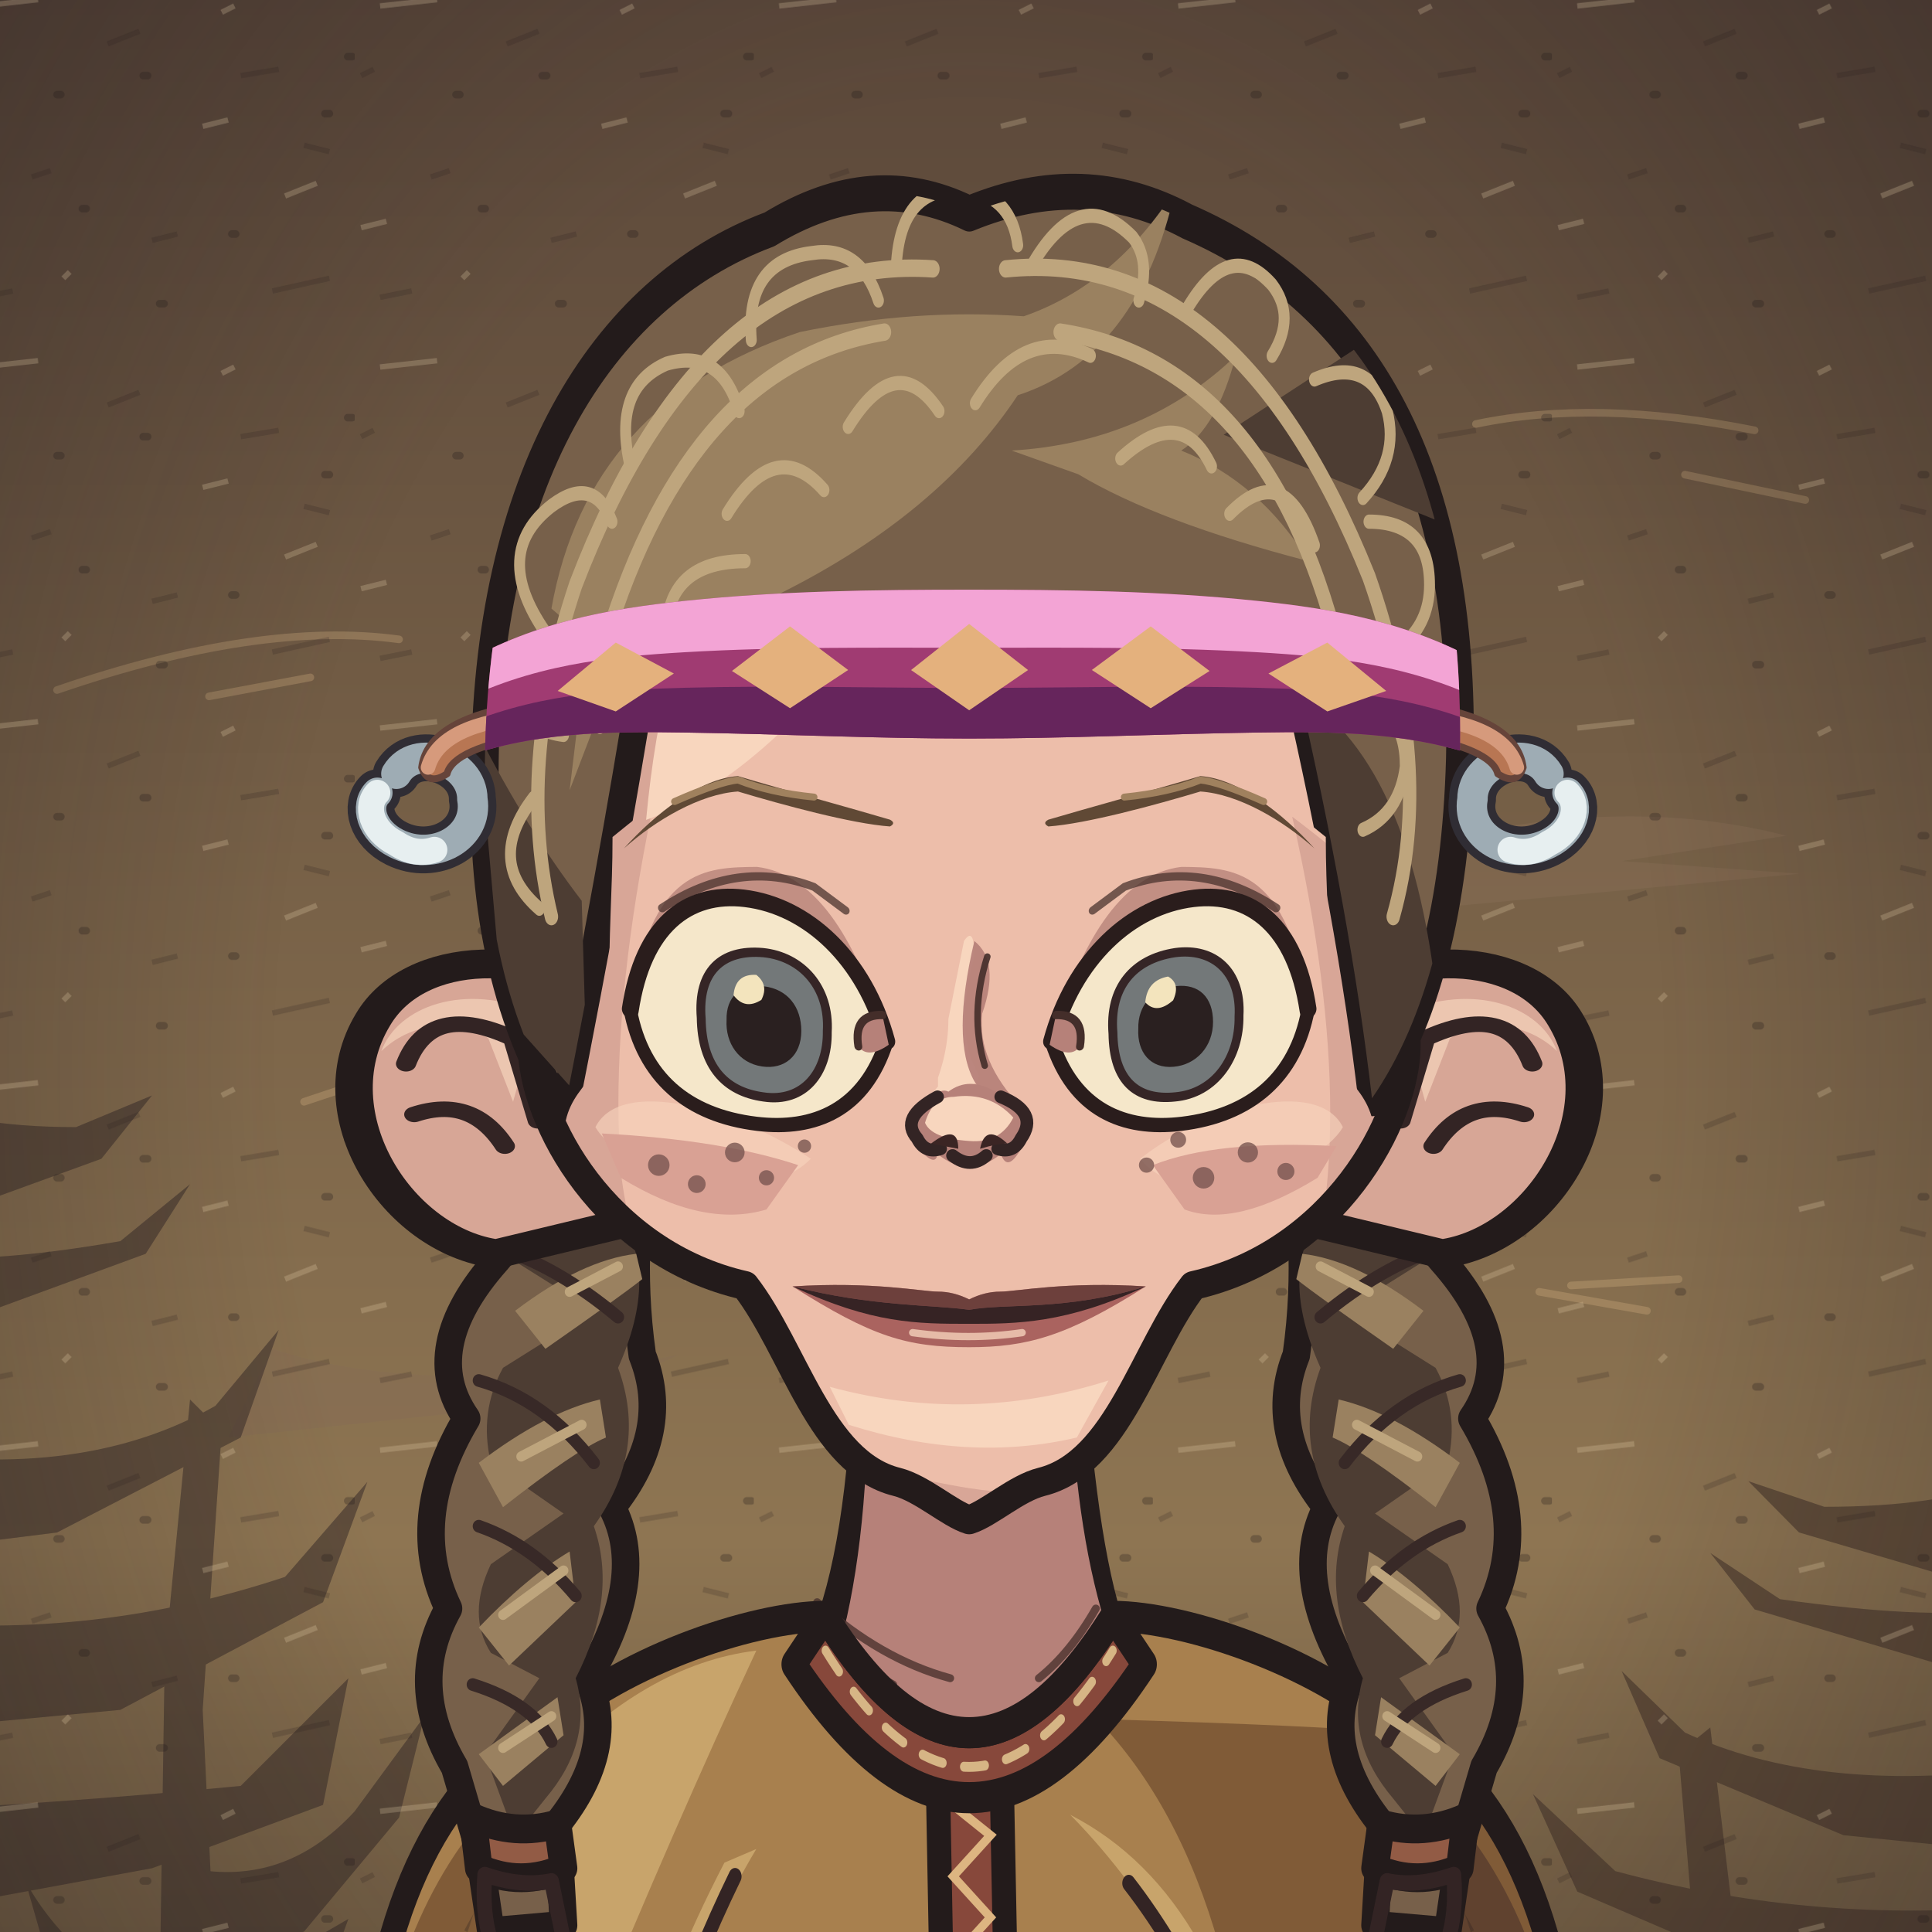
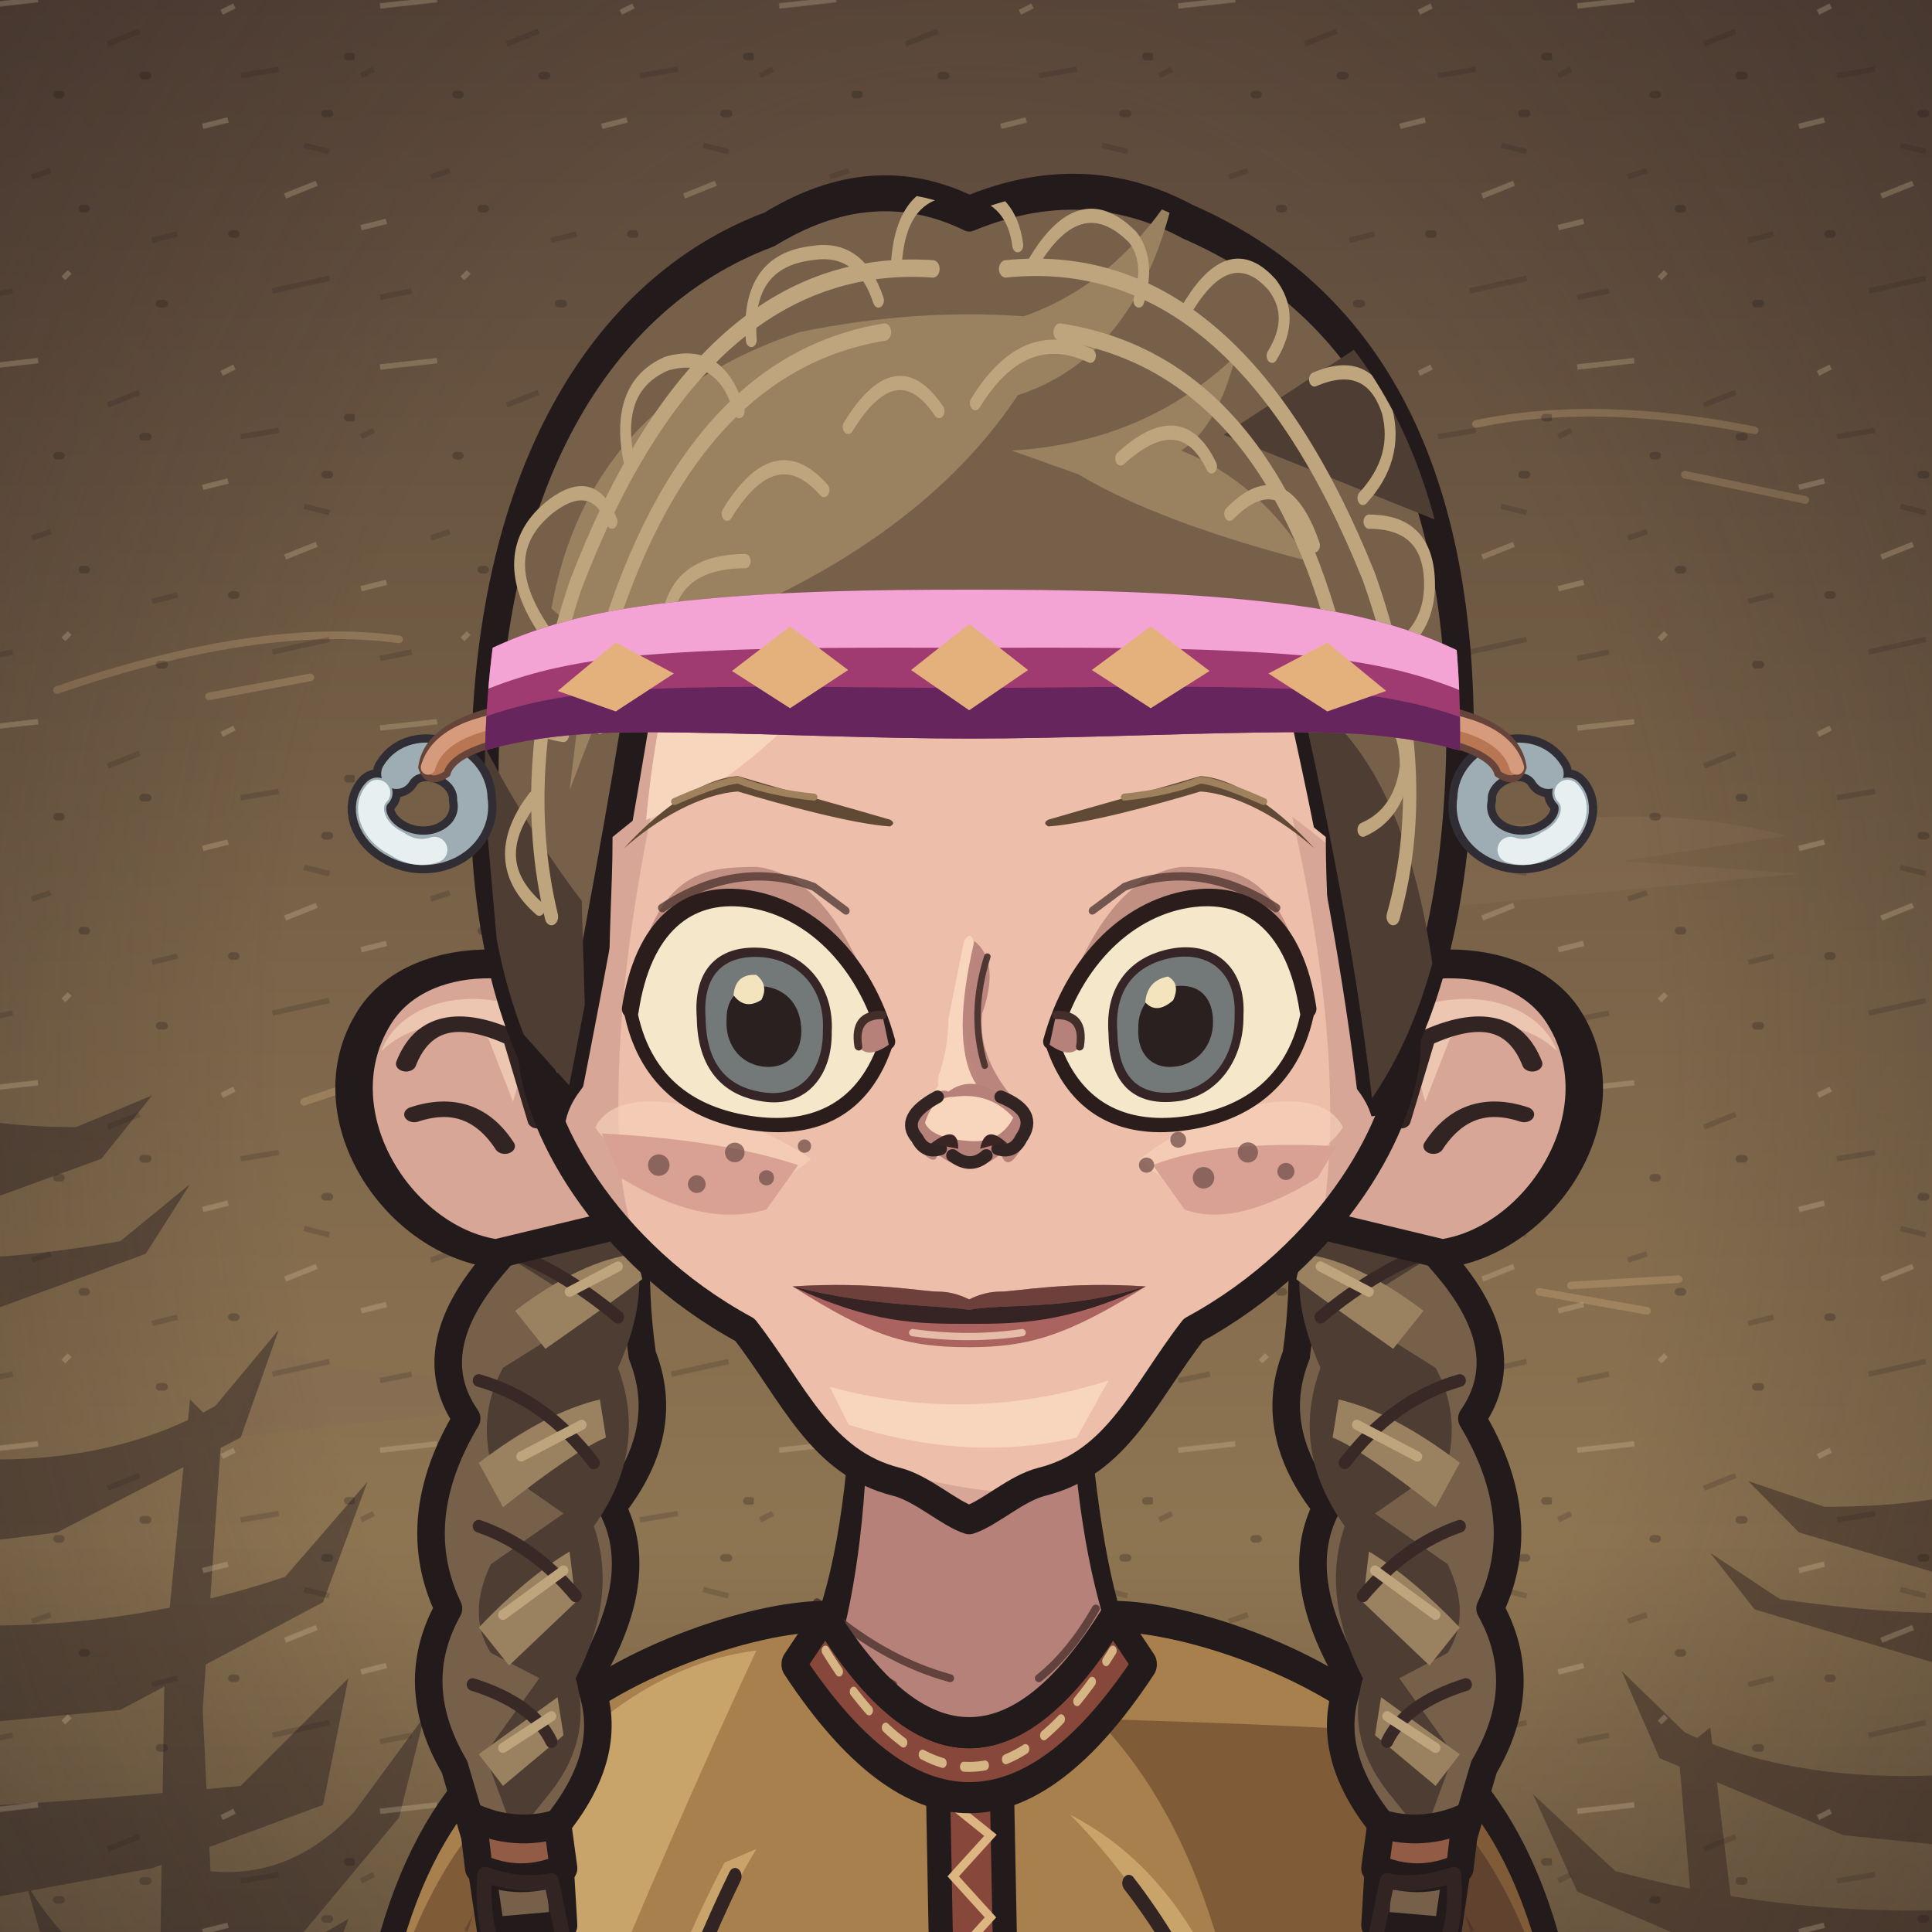
<svg xmlns="http://www.w3.org/2000/svg" xmlns:xlink="http://www.w3.org/1999/xlink" aria-labelledby="title" width="32" height="32" viewBox="7 8 305 305" role="img">
  <defs>
    <style>
      .edge {stroke:#231b1b;stroke-width:4.55;stroke-linecap:round;stroke-linejoin:round}
      .seam {fill:none;stroke:#332424;stroke-width:2.45;stroke-linecap:round;stroke-linejoin:round}
      .etch {fill:none;stroke:#442e2a;stroke-width:1.25;stroke-linecap:round}
      .hair-line {fill:none;stroke:#967661;stroke-width:1.45;stroke-linecap:round}
      .white {fill:#f5e7ca;stroke:#2a1d1c;stroke-width:2.65;stroke-linejoin:round}
      .label {fill:#efdfc1;font:600 20px Georgia,serif}
      .muted {fill:#b8aa96;font:13px 'Segoe UI',sans-serif}
      .section {fill:#dcbb8e;font:600 14px 'Segoe UI',sans-serif}
    </style>
    <linearGradient id="umber" x2="0" y2="1" gradientUnits="objectBoundingBox">
      <stop stop-color="#594639" />
      <stop offset=".56" stop-color="#8e7552" />
      <stop offset="1" stop-color="#3c3029" />
    </linearGradient>
    <linearGradient id="ash" x2="0" y2="1" gradientUnits="objectBoundingBox">
      <stop stop-color="#3b423d" />
      <stop offset=".56" stop-color="#7a7d67" />
      <stop offset="1" stop-color="#242b28" />
    </linearGradient>
    <linearGradient id="rose" x2="0" y2="1" gradientUnits="objectBoundingBox">
      <stop stop-color="#51404a" />
      <stop offset=".56" stop-color="#8a6972" />
      <stop offset="1" stop-color="#372c33" />
    </linearGradient>
    <pattern id="paper-grain" width="63" height="57" patternUnits="userSpaceOnUse">
      <path d="M1 16l2-1m21-4 5-2m16 7 6-1M12 32l3-1m16 11 4-1m20-14 4 1M4 51l5-1m41 0 9-2" fill="none" stroke="#231a1b" stroke-width=".85" opacity=".19" />
      <path d="M4 5l9-1m29 2 2-1M1 40l4-1m12 9 1-1m21-23 4-1m9 12 5-2" fill="none" stroke="#f0dbb5" stroke-width=".85" opacity=".23" />
      <path d="M16 19h.6m13-3h.7m28 6h.7m-39 15h.6m23 4h.6m-12 11h.7m29-39h.7" fill="none" stroke="#21191a" stroke-width="1.2" opacity=".28" stroke-linecap="round" />
    </pattern>
    <pattern id="ink-lines" width="7" height="9" patternUnits="userSpaceOnUse" patternTransform="rotate(28)">
      <path d="M1 -2V10m2.8-8 .6 6m1.9-1v5" stroke="#271d1d" stroke-width=".95" fill="none" opacity=".65" />
    </pattern>
    <radialGradient id="vignette" cx=".5" cy=".39" r=".72">
      <stop offset=".47" stop-color="#20191c" stop-opacity="0" />
      <stop offset="1" stop-color="#20191c" stop-opacity=".48" />
    </radialGradient>
    <g id="firs" fill="currentColor">
      <path d="M10 439Q15 379 12 300L9 220 15 146 15 54 19 80 21 147 28 230 25 326 29 439Z" />
      <path d="M17 169Q27 174 45 174L57 169 49 179 27 187 17 185                M18 194Q29 196 52 192L63 183 56 194 26 205 16 207                M15 225Q46 230 67 218L77 206 71 223 42 238 18 241                M17 252Q48 255 78 245L91 230 84 249 52 266 20 269                M14 282Q40 281 71 278L88 261 84 281 57 291 19 298                M19 312Q43 316 69 310L88 299 84 310 58 322 22 325" />
      <path d="M6 312 0 315V284L11 285M0 266 13 270V250L0 249M0 220 15 221 15 206 0 202                M0 180 16 181V167L0 165M0 141 15 150V138L0 133M0 112 17 127V118L0 104" />
      <path d="M64 440Q55 380 58 324L59 258 63 217 68 222 65 266 68 328 76 440Z                M63 291Q78 294 89 282L100 267 96 283 81 301 62 307                M63 323Q80 323 106 304L98 321 68 339                M63 316Q44 306 37 293L41 307 64 329Z" />
    </g>
    <g id="brambles" fill="none" stroke="currentColor" stroke-linecap="round" stroke-linejoin="round">
      <path stroke-width="3.8" d="M9 440Q13 401 21 380T26 333m-8 57Q39 375 43 352m-28 46Q6 377 0 376M41 440Q41 402 63 385m-20 44q26-6 39-30" />
      <path stroke-width="2" d="M23 364l14-13m-12 4-7-15m20 29 17-4m-15-1 1-11m13 49 2-17m2 14 18-5m-34 32q-12-10-17-10" />
    </g>
    <g id="night-scratches" fill="none" stroke="currentColor" stroke-width="1.2" stroke-linecap="round">
      <path d="M16 113q32-11 54-8m-30 9 16-3m184-40q19-4 44 1m-11 7 19 4                M24 335q33-3 68-16m-44 16 26-4m164-9q31 5 60-3m-39 8 38-3                M27 391q22-6 52-5m168 14q28-8 57-8m-40 11 24-4                M55 178l18-6m177 36 17 3m-12-4 17-1" />
    </g>
    <g id="shirt-setting">
      <rect width="320" height="440" fill="url(#umber)" />
      <path d="M50 217q24 8 64 1l-15 7-56 6m176-90q39-13 70-5l-26 4 28 2-64 6" fill="#856c54" opacity=".5" />
      <use xlink:href="#firs" style="color:#342827" opacity=".52" transform="translate(-26 8)" />
      <use xlink:href="#firs" style="color:#413128" opacity=".58" transform="translate(340 101) scale(-1 .81)" />
      <use xlink:href="#night-scratches" style="color:#dfbb87" opacity=".28" />
      <use xlink:href="#brambles" style="color:#291f22" opacity=".71" />
      <rect width="320" height="440" fill="url(#vignette)" />
      <rect width="320" height="440" fill="url(#paper-grain)" />
    </g>
    <g id="armor-setting">
      <rect width="320" height="440" fill="url(#ash)" />
      <path d="M42 173q49-4 68 3l-43 6 25 3-49 4m151 35q47 10 104-6l-26 14-62 8Z" fill="#707764" opacity=".48" />
      <use xlink:href="#firs" style="color:#27312c" opacity=".64" transform="translate(-36 30)" />
      <use xlink:href="#firs" style="color:#303833" opacity=".75" transform="translate(324 45) scale(-.86 1.03)" />
      <use xlink:href="#brambles" style="color:#252a27" opacity=".62" transform="translate(319 10) scale(-1 1)" />
      <use xlink:href="#night-scratches" style="color:#d8d8a9" opacity=".28" transform="translate(-2 21)" />
      <rect width="320" height="440" fill="url(#vignette)" />
      <rect width="320" height="440" fill="url(#paper-grain)" />
    </g>
    <g id="woman-setting">
      <rect width="320" height="440" fill="url(#rose)" />
      <path d="M44 235q40-4 76-1l-20 6-36 2 19 3-44 5m183-50q35 3 60-3l-24 9-31 2" fill="#775d65" opacity=".6" />
      <use xlink:href="#firs" style="color:#3b2b34" opacity=".58" transform="translate(-20 84) scale(.86 .91)" />
      <use xlink:href="#firs" style="color:#3d2e39" opacity=".68" transform="translate(327 54) scale(-.85 .98)" />
      <path d="M300 440q-2-82-6-173l-9-103 7-35 12 42 9 98 7 171Z                M294 195q-10-18-25-24l-15-1 13-4 11 2 18 15                M285 162q-13-22-34-27l-7 4 7-11 17 4 20 17                M303 242q-18-23-36-27l-13 3 15-9 11 2 21 15" fill="#3a2b33" opacity=".64" />
      <use xlink:href="#brambles" style="color:#2d2229" opacity=".8" transform="translate(12 6)" />
      <use xlink:href="#night-scratches" style="color:#e1b8a8" opacity=".28" transform="translate(0 7)" />
      <rect width="320" height="440" fill="url(#vignette)" />
      <rect width="320" height="440" fill="url(#paper-grain)" />
    </g>
    <pattern id="mail-rings" width="14" height="13" patternUnits="userSpaceOnUse" patternTransform="rotate(-7)">
      <path d="M-1 2q3-3 6 0 1 3-2 5Q0 8-1 5M6 2q3-3 6 0 1 3-2 5Q7 8 6 5M3 8q3-3 6 0 1 3-2 5-3 1-4-2M10 8q3-3 6 0" fill="none" stroke="#2d2c28" stroke-width="1.6" stroke-linecap="round" />
      <path d="M-.5 4q1.5-2 3-1m5 1q1.4-2 3-1M4 10q1.5-2 3-1m4 1q1.4-2 3-1" fill="none" stroke="#9a9b87" stroke-width="1.12" opacity=".78" stroke-linecap="round" />
    </pattern>
    <pattern id="armor-plates" width="47" height="24" patternUnits="userSpaceOnUse" patternTransform="translate(4 4) rotate(2)">
      <path d="M1 0l21 .7 1 18-3 3-17-1-1-4Zm24 1 19-1 2 15-3 7-19-2Z" fill="#85867a" stroke="#352e2a" stroke-width="1.75" stroke-linejoin="round" />
      <path d="M2 2l18 .2-.2 4L5 7 4 17Zm24 0 16-1 1 4-14 2-3 10Z" fill="#a9a58d" />
      <path d="M19 4l4 14-3 3-16-1 13-4Zm22 2 4 10-2 5-17-1 13-4Z" fill="#62655f" />
      <path d="M7 7l1-.5m6 12 3-2m16-7 5-1m-7 5 4-2" fill="none" stroke="#d0c0a0" stroke-width=".9" opacity=".76" />
      <path d="M6 12q2-2 2.7 1-1 2.2-2.7.5Zm12 1q1.8-2 2.4.6-1 2.6-2.5.8Zm11 1q1-2.2 2.8-1-.2 2.9-2.8 2.1Zm12-2q2.2-1.4 2.3.8-1 2.3-2.3.5Z" fill="#3c342d" />
    </pattern>
    <clipPath id="portrait-frame">
      <rect width="320" height="440" />
    </clipPath>
    <clipPath id="wardrobe-torso-mask">
      <path d="M133 273 C119 273 93 280 80 290 C77 305 86 322 84 346 C82 370 91 386 90 400 C89 415 86 431 81 445 H239 C234 431 231 415 230 400 C229 386 238 370 236 346 C234 322 243 305 240 290 C227 280 201 273 187 273 Q160 307 133 273Z" />
    </clipPath>
    <clipPath id="face-shape-clip">
-       <path d="M 160 54 C 194 54 221 71 225 128 C 226 143 229 156 229 169 C 229 181 217.52 202 195.4 207 C 187.636 217 183.5 235 171.44 238 C 167.44 239 163.168 243 160 244 C 156.832 243 152.56 239 148.56 238 C 136.5 235 132.364 217 124.6 207 C 102.48 202 91 181 91 169 C 91 156 94 143 95 128 C 99 71 126 54 160 54 Z" />
+       <path d="M 160 54 C 194 54 221 71 225 128 C 226 143 229 156 229 169 C 229 181 217.52 202 195.4 214 C 187.636 224 183.5 235 171.44 238 C 167.44 239 163.168 243 160 244 C 156.832 243 152.56 239 148.56 238 C 136.5 235 132.364 224 124.6 214 C 102.48 202 91 181 91 169 C 91 156 94 143 95 128 C 99 71 126 54 160 54 Z" />
    </clipPath>
    <clipPath id="face-features-eye-left">
      <path d="M-21 0 C-19 -13 -12 -19 -3 -19 C7 -19 16 -12 19.5 0 C16 11 8 15 -1 15 C-12 15 -19 10 -21 0Z" />
    </clipPath>
    <clipPath id="face-features-eye-right">
      <path d="M-21 0 C-19 -13 -12 -19 -3 -19 C7 -19 16 -12 19.5 0 C16 11 8 15 -1 15 C-12 15 -19 10 -21 0Z" />
    </clipPath>
    <clipPath id="face-features-nose-bridge">
      <path d="M154 144H167V179L172 185V187H149V185L154 179Z" />
    </clipPath>
    <mask id="hair-face-opening" maskUnits="userSpaceOnUse" x="0" y="0" width="320" height="440">
      <rect fill="white" x="0" y="0" width="320" height="440" />
      <g clip-path="url(#face-shape-clip)">
        <path d="M103.7 136.2C110.5 130.664 117.5 125.182 123.5 124.782C130.5 126.882 141.5 129.882 149 131.664Q160 139.664 171 131.664C178.5 129.882 189.5 126.882 196.5 124.782C202.5 125.182 209.5 130.664 216.3 136.2C216.3 145.2 216.9 149 216.9 166C216.9 175 224 175 224 184V300H96V184C96 175 103.1 175 103.1 166C103.1 149 103.7 145.2 103.7 136.2Z" fill="black" />
      </g>
    </mask>
    <clipPath id="hair-crown-clip">
      <path d="M93 176Q79 159 80 133C80 96 99 72 127 64Q144 56 160 62Q179 56 196 63C226 73 242 95 241 131Q240 159 226.5 174Q223 151 214 121Q196 108 177 119 Q157 126 141 115 Q123 108 106 121Q101 145 93 176Z" />
    </clipPath>
  </defs>
  <g clip-path="url(#portrait-frame)" transform="translate(0 3.935)" data-headband-card-shift="3.935">
    <use xlink:href="#shirt-setting" />
    <g data-part="neck">
      <g id="face-shape-neck">
        <path d="M 144 219 Q 143 249 137 263 Q 130 270 114 278 L 131 301 189 301 206 278 Q 190 270 183 263 Q 178 250 176 219 Z" fill="#e0b09f" class="edge" />
        <path d="M 144 224 176 224 Q 177 247 182 262 Q 178 275 160 277 Q 142 275 139 266 Q 144 249 144 224 Z" fill="#b68179" />
        <path d="M 136 257 q 10 9 21 12 m -16 -3 7 4 m 32 -12 q -4 7 -9 11" class="etch" opacity=".75" />
      </g>
    </g>
    <g data-part="wardrobe" transform="matrix(0.84 0 0 1.08 25.6 -35.6)">
      <path d="M91 284C69 291 54 304 48 332C38 362 37 415 50 445H92L109 336Z" fill="#a8804e" class="edge" data-part="sleeve-outline" data-side="left" />
      <path d="M49 337 Q56 308 80 294 Q63 326 64 351 L53 373 Q53 421 64 444 H50 Q35 397 49 337Z" fill="#805b37" />
      <path d="M48 354 Q59 326 68 315 Q59 342 62 359 L45 383Z" fill="url(#ink-lines)" opacity=".44" />
      <path d="M53 376 q10 -11 20 -14 m-18 27 16 -10 M52 414 q4 11 13 21" class="seam" />
      <path d="M54 354 l9 -17 m-9 24 9 -14 m-6 61 10 13" class="etch" />
      <g transform="translate(320 0) scale(-1 1)">
        <path d="M91 284C69 291 54 304 48 332C38 362 37 415 50 445H92L109 336Z" fill="#805b37" class="edge" data-part="sleeve-outline" data-side="right" />
        <path d="M49 337 Q56 308 80 294 Q63 326 64 351 L53 373 Q53 421 64 444 H50 Q35 397 49 337Z" fill="#60422f" />
        <path d="M48 354 Q59 326 68 315 Q59 342 62 359 L45 383Z" fill="url(#ink-lines)" opacity=".44" />
        <path d="M53 376 q10 -11 20 -14 m-18 27 16 -10 M52 414 q4 11 13 21" class="seam" />
        <path d="M54 354 l9 -17 m-9 24 9 -14 m-6 61 10 13" class="etch" />
      </g>
      <path d="M133 273 C119 273 93 280 80 290 C77 305 86 322 84 346 C82 370 91 386 90 400 C89 415 86 431 81 445 H239 C234 431 231 415 230 400 C229 386 238 370 236 346 C234 322 243 305 240 290 C227 280 201 273 187 273 Q160 307 133 273Z" fill="#a8804e" />
      <g data-part="torso" clip-path="url(#wardrobe-torso-mask)">
        <path d="M80 296 Q99 280 120 278 Q105 303 88 335Z" fill="#c8a46b" />
        <path d="M184 288 Q227 289 240 290 L257 444 H217 Q226 405 214 371 Q215 313 184 288Z" fill="#805b37" />
        <path d="M81 344 Q91 359 87 381 L72 402 L64 359Z" fill="#805b37" />
        <path d="M207 371 Q223 390 235 386 L234 416 L220 412Z" fill="url(#ink-lines)" opacity=".42" />
        <path d="M120 307 Q103 329 98 361 Q92 342 114 309Z M179 302 Q209 314 216 353 Q203 321 179 302Z" fill="#c8a46b" />
        <path d="M133 409 Q124 426 123 444 H113 Q119 423 133 409Z M174 412 Q184 426 192 445 H177Z" fill="#c8a46b" />
        <path d="M116 311 Q101 335 95 360 M190 312 Q207 329 225 367 M150 338 q-3 22 3 42 m11 -31 6 35 M129 421 l-7 24 m60 -28 8 27" class="seam" />
        <path d="M101 369 l-7 16 m12 -12 -6 12 M222 355 l6 19 m-11 -12 5 15 M143 367 l2 14 m65 44 4 13" class="etch" />
        <path d="M154 292h12l1 40-12 2Z" fill="#87483b" class="edge" />
        <path d="M156 300l8 5-7 6 7 6-7 6 7 5" fill="none" stroke="#ddb581" stroke-width="1.4" />
        <path d="M133 273 Q160 307 187 273 L193 280 Q160 319 127 280Z" fill="#87483b" class="edge" />
        <path d="M133 278 Q160 312 187 278" fill="none" stroke="#d6b585" stroke-width="1.45" stroke-dasharray="4 4" stroke-linecap="round" />
      </g>
      <path d="M133 273 C119 273 93 280 80 290 C77 305 86 322 84 346 C82 370 91 386 90 400 C89 415 86 431 81 445 H239 C234 431 231 415 230 400 C229 386 238 370 236 346 C234 322 243 305 240 290 C227 280 201 273 187 273 Q160 307 133 273Z" fill="none" class="edge" />
      <g data-part="belt" clip-path="url(#wardrobe-torso-mask)">
        <path d="M96 396 Q160 414 224 395 L223 413 Q160 430 97 414Z" fill="#574034" class="edge" />
        <path d="M99 400 Q160 417 221 399 L221 403 Q160 420 100 404Z" fill="#916649" />
        <path d="M101 410 Q160 426 219 409" fill="none" stroke="#bd9369" stroke-width="1.35" stroke-dasharray="3 3" stroke-linecap="round" />
        <path d="M149 402l24 -1 5 4-1 13-5 4-24 -1-5 -4v-11Z M151 407l-1 9 20 1 1 -11Z" fill="#c69657" fill-rule="evenodd" stroke="#372621" stroke-width="2.9" stroke-linejoin="round" />
        <path d="M156 412l16 -1m-25 -4 8 -2" fill="none" stroke="#e9b97b" stroke-width="2" stroke-linecap="round" />
      </g>
    </g>
    <g id="hair-braid" transform="matrix(0.956 0 0 1 7.059 0)">
      <g transform="translate(0 10)">
        <path d="M220 155C232 169 227 181 238 193Q251 207 243 218q10 16 3 30 7 12-1 25l-4 13-2 13-12-1 1-16q-10-12-5-23-10-16-4-27-10-12-5-24C218 181 208 169 220 155Z" fill="#77604a" class="edge" />
        <path d="M229 184Q235 188 237 192l-15 9 15 9q4 7 2 15l-12 8 12 8q4 8 0 14l-8 4 9 12-5 13-5-6q-8-9-5-19-7-13-3-24-9-12-4-25-7-15 0-24Z" fill="#4d3d33" />
        <path d="M215 192q9 1 20 9l-5 6q-12-8-16-11Zm6 23q9 2 20 10l-4 7q-12-9-17-11Zm5 24q7 4 15 12l-5 6-11-10Zm2 23 13 9-4 5-10-8Z" fill="#9a8160" />
        <path d="M218 202q10-8 20-11m-16 34q8-10 19-13m-16 34q7-8 16-11m-12 34q3-6 13-9" fill="none" stroke="#382927" stroke-width="2" stroke-linecap="round" stroke-linejoin="round" />
        <path d="M218 194l8 4m-2 21 10 5m-7 18 10 7m-8 16 8 5" fill="none" stroke="#bea57d" stroke-width="1.6" stroke-linecap="round" stroke-linejoin="round" />
        <path d="M228 282q7 2 14-1l-1 8q-7 3-14 0Z" fill="#925b45" class="edge" />
        <path d="M229 291q5 1 11-1 1 12-6 18l-4-5-4 2Z" fill="#4d3d33" class="seam" />
      </g>
      <g transform="translate(320 0) scale(-1 1)">
        <g transform="translate(0 10)">
          <path d="M220 155C232 169 227 181 238 193Q251 207 243 218q10 16 3 30 7 12-1 25l-4 13-2 13-12-1 1-16q-10-12-5-23-10-16-4-27-10-12-5-24C218 181 208 169 220 155Z" fill="#77604a" class="edge" />
          <path d="M229 184Q235 188 237 192l-15 9 15 9q4 7 2 15l-12 8 12 8q4 8 0 14l-8 4 9 12-5 13-5-6q-8-9-5-19-7-13-3-24-9-12-4-25-7-15 0-24Z" fill="#4d3d33" />
          <path d="M215 192q9 1 20 9l-5 6q-12-8-16-11Zm6 23q9 2 20 10l-4 7q-12-9-17-11Zm5 24q7 4 15 12l-5 6-11-10Zm2 23 13 9-4 5-10-8Z" fill="#9a8160" />
          <path d="M218 202q10-8 20-11m-16 34q8-10 19-13m-16 34q7-8 16-11m-12 34q3-6 13-9" fill="none" stroke="#382927" stroke-width="2" stroke-linecap="round" stroke-linejoin="round" />
          <path d="M218 194l8 4m-2 21 10 5m-7 18 10 7m-8 16 8 5" fill="none" stroke="#bea57d" stroke-width="1.6" stroke-linecap="round" stroke-linejoin="round" />
          <path d="M228 282q7 2 14-1l-1 8q-7 3-14 0Z" fill="#925b45" class="edge" />
          <path d="M229 291q5 1 11-1 1 12-6 18l-4-5-4 2Z" fill="#4d3d33" class="seam" />
        </g>
      </g>
    </g>
    <g id="face-shape">
      <g id="face-shape-ears">
        <g transform="translate(101 179) scale(-1.3 1)">
          <path d="M -4 -15 C 7 -26 22 -25 27 -14 C 34 1 24 21 12 23 L -4 18 Z" fill="#d7a696" class="edge" />
          <path d="M 7 -15 C 16 -20 24 -16 26 -9 C 22 -14 16 -14 13 -11 L 10 -1 Z" fill="#f8d6be" opacity=".66" />
          <path d="M 23 -7 Q 20 -17 10 -11 L 7 2 M 22 1 Q 15 -2 11 6" class="seam" />
        </g>
        <g transform="translate(219 179) scale(1.3 1)">
          <path d="M -4 -15 C 7 -26 22 -25 27 -14 C 34 1 24 21 12 23 L -4 18 Z" fill="#d7a696" class="edge" />
          <path d="M 7 -15 C 16 -20 24 -16 26 -9 C 22 -14 16 -14 13 -11 L 10 -1 Z" fill="#f8d6be" opacity=".66" />
          <path d="M 23 -7 Q 20 -17 10 -11 L 7 2 M 22 1 Q 15 -2 11 6" class="seam" />
        </g>
      </g>
-       <path d="M 160 54 C 194 54 221 71 225 128 C 226 143 229 156 229 169 C 229 181 217.52 202 195.4 207 C 187.636 217 183.5 235 171.44 238 C 167.44 239 163.168 243 160 244 C 156.832 243 152.56 239 148.56 238 C 136.5 235 132.364 217 124.6 207 C 102.48 202 91 181 91 169 C 91 156 94 143 95 128 C 99 71 126 54 160 54 Z" fill="#edbeaa" />
+       <path d="M 160 54 C 194 54 221 71 225 128 C 226 143 229 156 229 169 C 229 181 217.52 202 195.4 214 C 187.636 224 183.5 235 171.44 238 C 167.44 239 163.168 243 160 244 C 156.832 243 152.56 239 148.56 238 C 136.5 235 132.364 224 124.6 214 C 102.48 202 91 181 91 169 C 91 156 94 143 95 128 C 99 71 126 54 160 54 Z" fill="#edbeaa" />
      <g clip-path="url(#face-shape-clip)">
        <path d="M 70 141 Q 104 91 123 84 Q 102 148 105 189 Q 110 231 160 239 Q 192 244 211 214 Q 223 186 211 133 Q 235 151 250 174 L 250 265 70 265 Z" fill="#d8a697" />
        <path d="M 109 133.5 Q 114 80 142 79 Q 173 70 195 88 Q 174 79 152 93 Q 130 126 109 133.5 Z" fill="#f8d6be" />
        <g transform="translate(160 0) scale(-1 1)">
          <path d="M 25 187 C 37 179 55 174 59 182 C 55 189 34 196 25 187 Z" fill="#f8d6be" opacity=".605" />
          <path d="M 27 188 Q 39 184 58 183 L 55 190 Q 42 198 32 195 Z" fill="#d9a194" />
        </g>
        <g transform="translate(160 0) scale(1 1)">
          <path d="M 27 187 C 37 179 55 174 59 182 C 55 189 34 196 27 187 Z" fill="#f8d6be" opacity=".605" />
          <path d="M 29 188 Q 39 184 58 185 L 55 190 Q 42 198 34 195 Z" fill="#d9a194" />
        </g>
        <path d="M 92 183 Q 99 211 120 232 L 132 247 119 248 Q 98 234 85 212 Z M 229 184 Q 224 217 203 241 L 193 250 209 247 Q 230 233 240 211 Z" fill="url(#ink-lines)" opacity=".14" />
        <path d="M 138 223 Q 160 229 182 222 L 177 231 Q 160 235 141 229 Z" fill="#f8d6be" />
        <circle cx="111" cy="188" r="1.7" fill="#76534e" opacity=".78" />
        <circle cx="117" cy="191" r="1.4" fill="#76534e" opacity=".78" />
        <circle cx="123" cy="186" r="1.55" fill="#76534e" opacity=".78" />
        <circle cx="128" cy="190" r="1.2" fill="#76534e" opacity=".78" />
        <circle cx="134" cy="185" r="1.05" fill="#76534e" opacity=".78" />
        <circle cx="188" cy="188" r="1.2" fill="#76534e" opacity=".78" />
        <circle cx="193" cy="184" r="1.25" fill="#76534e" opacity=".78" />
        <circle cx="197" cy="190" r="1.7" fill="#76534e" opacity=".78" />
        <circle cx="204" cy="186" r="1.6" fill="#76534e" opacity=".78" />
        <circle cx="210" cy="189" r="1.35" fill="#76534e" opacity=".78" />
      </g>
-       <path d="M 160 54 C 194 54 221 71 225 128 C 226 143 229 156 229 169 C 229 181 217.52 202 195.4 207 C 187.636 217 183.5 235 171.44 238 C 167.44 239 163.168 243 160 244 C 156.832 243 152.56 239 148.56 238 C 136.5 235 132.364 217 124.6 207 C 102.48 202 91 181 91 169 C 91 156 94 143 95 128 C 99 71 126 54 160 54 Z" fill="none" class="edge" />
+       <path d="M 160 54 C 194 54 221 71 225 128 C 226 143 229 156 229 169 C 229 181 217.52 202 195.4 214 C 187.636 224 183.5 235 171.44 238 C 167.44 239 163.168 243 160 244 C 156.832 243 152.56 239 148.56 238 C 136.5 235 132.364 224 124.6 214 C 102.48 202 91 181 91 169 C 91 156 94 143 95 128 C 99 71 126 54 160 54 Z" fill="none" class="edge" />
    </g>
    <g clip-path="url(#face-shape-clip)">
      <g data-part="eyes">
        <g transform="matrix(1 0.12 0 1.04 127.5 166)">
          <path d="M-21 0 C-18 -22 -9 -23 -1 -24 Q12 -24 19.5 0Z" fill="#b68179" opacity=".78" />
          <path d="M-16 -16 Q-4 -25 8 -22 L13 -19" class="etch" opacity=".72" />
          <path d="M-21 0 C-19 -13 -12 -19 -3 -19 C7 -19 16 -12 19.5 0 C16 11 8 15 -1 15 C-12 15 -19 10 -21 0Z" class="white" style="stroke-width:2.15" />
          <g clip-path="url(#face-features-eye-left)">
            <g transform="translate(0 0) scale(1 1)">
              <path d="M-9.8 0 C-10.4 -7 -6.6 -10.9 0 -11.1 C6.1 -11.2 10.5 -7 10.1 -.3 C10.2 5.9 6.4 11 0 10.8 C-6.1 10.7 -9.7 7.2 -9.8 0Z" fill="#737879" stroke="#352526" stroke-width="1.4" />
              <path d="M-5.8 -.2C-5.9-3.8-3.5-6 .1-6 3.8-6 6-3.6 6 .1 6 3.9 3.3 6.3-.2 6.2-3.9 6.1-6 3.3-5.8-.2Z" fill="#2a2020" />
              <path d="M-4.7-4.1Q-4.4-7.4-1.1-7.6 .9-6.3-.3-3.9-2.9-2-4.7-4.1Z" fill="#f3e4bd" />
            </g>
          </g>
          <path d="M-21 0 C-19 -13 -12 -19 -3 -19 C7 -19 16 -12 19.5 0" fill="none" stroke="#2a1d1c" stroke-width="2.65" stroke-linecap="round" />
          <path d="M18.8 -3.8 Q14.2 -3.4 15 1.4 Q16.5 3.2 19.8 .6Z" fill="#b68179" />
          <path d="M18.8 -3.8 Q14.2 -3.4 15 1.4" class="etch" />
        </g>
        <g transform="matrix(-1 0.12 0 1.04 192.5 166)">
          <path d="M-21 0 C-18 -22 -9 -23 -1 -24 Q12 -24 19.5 0Z" fill="#b68179" opacity=".78" />
          <path d="M-16 -16 Q-4 -25 8 -22 L13 -19" class="etch" opacity=".72" />
          <path d="M-21 0 C-19 -13 -12 -19 -3 -19 C7 -19 16 -12 19.5 0 C16 11 8 15 -1 15 C-12 15 -19 10 -21 0Z" class="white" style="stroke-width:2.15" />
          <g clip-path="url(#face-features-eye-right)">
            <g transform="translate(0 0) scale(-1 1)">
              <path d="M-9.8 0 C-10.4 -7 -6.6 -10.9 0 -11.1 C6.1 -11.2 10.5 -7 10.1 -.3 C10.2 5.9 6.4 11 0 10.8 C-6.1 10.7 -9.7 7.2 -9.8 0Z" fill="#737879" stroke="#352526" stroke-width="1.4" />
              <path d="M-5.8 -.2C-5.9-3.8-3.5-6 .1-6 3.8-6 6-3.6 6 .1 6 3.9 3.3 6.3-.2 6.2-3.9 6.1-6 3.3-5.8-.2Z" fill="#2a2020" />
              <path d="M-4.7-4.1Q-4.4-7.4-1.1-7.6 .9-6.3-.3-3.9-2.9-2-4.7-4.1Z" fill="#f3e4bd" />
            </g>
          </g>
          <path d="M-21 0 C-19 -13 -12 -19 -3 -19 C7 -19 16 -12 19.5 0" fill="none" stroke="#2a1d1c" stroke-width="2.65" stroke-linecap="round" />
          <path d="M18.8 -3.8 Q14.2 -3.4 15 1.4 Q16.5 3.2 19.8 .6Z" fill="#b68179" />
          <path d="M18.8 -3.8 Q14.2 -3.4 15 1.4" class="etch" />
        </g>
      </g>
      <g data-part="brows">
        <g transform="matrix(1 0 0 1 127.5 135)">
          <path d="M-22 3 C-17 -2.536 -10 -8.018 -4 -8.418 C3 -6.318 14 -3.318 20 -1.536 Q21 -1 20 -0.464 C14 -0.882 3 -3.882 -4 -5.982 C-10 -5.582 -17 -1.464 -22 3Z" fill="#604935" />
          <path d="M-14 -4.4 Q-7 -7.5 -4 -7.8 Q1 -5.8 8 -5.1" fill="none" stroke="#a0815e" stroke-width="1.1" stroke-linecap="round" />
        </g>
        <g transform="matrix(-1 0 0 1 192.5 135)">
          <path d="M-22 3 C-17 -2.536 -10 -8.018 -4 -8.418 C3 -6.318 14 -3.318 20 -1.536 Q21 -1 20 -0.464 C14 -0.882 3 -3.882 -4 -5.982 C-10 -5.582 -17 -1.464 -22 3Z" fill="#604935" />
          <path d="M-14 -4.4 Q-7 -7.5 -4 -7.8 Q1 -5.8 8 -5.1" fill="none" stroke="#a0815e" stroke-width="1.1" stroke-linecap="round" />
        </g>
      </g>
      <g data-part="nose" transform="translate(160 160) scale(.82 .82) translate(-160 -160)">
        <g clip-path="url(#face-features-nose-bridge)">
          <path d="M159 151 Q161 148 161 154 Q157 169 162 177 L158 183 152 182 Q156 174 156 166Z" fill="#f8d6be" />
          <path d="M161 151 Q166 155 162.5 165 Q161.5 174 170 183 L167 187 161 178 Q156.5 170 161 151Z" fill="#b68179" opacity=".93" />
          <path d="M163.5 154 Q160 165 163 175" class="etch" opacity=".9" />
        </g>
        <path d="M156 180 Q160 177 165 180 C167 180 166.09 180 168.5 182 Q172.5 186 170.5 190 Q167.5 196 166.09 192 Q160 197 153.91 192 Q153.5 195 149.5 190 Q147.5 186 151.5 183 Q154 179 156 180Z" fill="#b68179" />
        <path d="M157 181 Q164 180 168.5 185 Q165.95 190 160 189.5 Q152.775 189 151.5 186 Q153 181 157 181Z" fill="#f8d6be" />
        <path d="M153.91 181 Q146.5 185 150.0 189 Q151.5 192 154.5 191 M166.09 181 Q173.5 184 170.0 189 Q168.5 192 165.5 191" class="seam" />
        <path d="M152.65 190 q5.25 -4 5.25 1 q-5.25 -1 -5.25 -1Z M162.1 191 q1 -5 5.25 -1 q-2 0 -5.25 1Z" fill="#3b2524" />
        <path d="M156.8 192.3 Q160.25 195 163.3 192.3" class="seam" />
      </g>
      <g data-part="mouth" transform="translate(160 160) scale(.82 .82) translate(-160 -160)">
        <path d="M126 217.5 C141.3 216.5 151 218.5 154 218.5 Q157 218.5 160 220.0 Q163 218.5 166 218.5 C169 218.5 178.7 216.5 194 217.5 C178.7 227.2 171 229.2 160 229.2 C148 229.2 141.3 227.2 126 217.5Z" fill="#aa635f" />
        <path d="M126 217.5 C141.3 216.5 151 218.5 154 218.5 Q157 218.5 160 220.0 Q163 218.5 166 218.5 C169 218.5 178.7 216.5 194 217.5 C178.7 222.25 167 220.7 160 222 C153 221 141.3 221.4 126 217.5Z" fill="#56322f" opacity=".72" />
        <path d="M126 217.5 C141.3 221.4 153 221 160 222 C167 220.7 178.7 222.25 194 217.5 C178.7 224.7 169 224.7 160 224.7 C150 224.7 141.3 224.7 126 217.5Z" fill="#362324" />
        <path d="M149.12 226.4 Q160 227.9 170.2 226.4" fill="none" stroke="#f8d6be" stroke-width="1.4" stroke-linecap="round" opacity=".76" />
      </g>
    </g>
    <g id="hair-front" data-hairline-y="115.019">
      <g mask="url(#hair-face-opening)">
        <g transform="matrix(0.956 0 0 1.247 7.059 -39.529)">
          <path d="M93 176Q79 159 80 133C80 96 99 72 127 64Q144 56 160 62Q179 56 196 63C226 73 242 95 241 131Q240 159 226.5 174Q223 151 214 121Q196 108 177 119 Q157 126 141 115 Q123 108 106 121Q101 145 93 176Z" fill="#77604a" class="edge" />
          <g clip-path="url(#hair-crown-clip)">
            <path d="M91 112q6-26 41-35 19-3 37-2 15-4 25-16-6 21-26 26-13 15-39 25l-28 11-7 14 3-19Zm76-20q22-1 37-12-3 9-9 12 13 4 21 14-25-5-38-11Z" fill="#9a8160" />
            <path d="M79 128q8 12 17 21l1 26-14-12Zm123-38 26-13 13 25Z M210 121q22 7 27 39l-11 21Z" fill="#4d3d33" />
            <path d="M154 69Q116 67 95 109Q85 132 91 151M146 77Q114 81 100 116 M166 69Q204 66 226 108Q237 132 230 151M175 77Q209 81 221 117" fill="none" stroke="#bea57d" stroke-width="2.2" stroke-linecap="round" stroke-linejoin="round" />
            <path d="M90 115q-9-10 1-16 7-4 10 2m3-7q-3-10 6-13 9-2 12 6m2-9q-1-10 10-11 8-1 11 6m3-5q1-10 12-9 7 1 8 7m2 3q8-11 17-4 3 3 1 8m8 1q7-9 14-3 4 4 0 9m7 3q9-3 12 4 2 6-4 11m1 3q10 0 10 8 0 5-5 8M93 128q-10-1-7-10m13 9q6-10 15-6m-4-7q1-8 13-8m-3-6q8-10 16-3m4-8q8-10 15-2m6-1q8-10 19-6m5 13q10-7 15 1m3 6q9-7 14 4m6 20q9 0 9 8-1 6-7 8M89 150q-9-6-1-14" fill="none" stroke="#bea57d" stroke-width="1.8" stroke-linecap="round" stroke-linejoin="round" />
          </g>
        </g>
      </g>
    </g>
    <g id="headgear-child_rus_browband">
      <g data-part="headband-attachments">
        <g transform="translate(73.574 124.22) scale(-1 1)">
          <path d="M4 2 C1-3-8 0-8 6 C-9 12-2 16 4 13 C8 11 9 7 7 5" fill="none" stroke="#302d34" stroke-width="7.4" stroke-linecap="round" />
          <path d="M4 2 C1-3-8 0-8 6 C-9 12-2 16 4 13 C8 11 9 7 7 5" fill="none" stroke="#9eacb4" stroke-width="4.8" stroke-linecap="round" />
          <path d="M7 5 C9 7 8 11 4 13 Q1 15-2 14" fill="none" stroke="#e7eff0" stroke-width="4.1" stroke-linecap="round" />
          <path d="M-17.643 -9.123 Q-1-7 0 1 Q-1 4-4 2 Q-5-2 -17.643 -4.123Z" fill="#b87653" stroke="#66443a" stroke-width="1.1" stroke-linejoin="round" />
          <path d="M-17.643 -7.123 Q-3-6 -1 1" fill="none" stroke="#d69a7c" stroke-width="2.3" stroke-linecap="round" />
        </g>
        <g transform="translate(247.455 124.22) scale(1 1)">
          <path d="M4 2 C1-3-8 0-8 6 C-9 12-2 16 4 13 C8 11 9 7 7 5" fill="none" stroke="#302d34" stroke-width="7.4" stroke-linecap="round" />
          <path d="M4 2 C1-3-8 0-8 6 C-9 12-2 16 4 13 C8 11 9 7 7 5" fill="none" stroke="#9eacb4" stroke-width="4.8" stroke-linecap="round" />
          <path d="M7 5 C9 7 8 11 4 13 Q1 15-2 14" fill="none" stroke="#e7eff0" stroke-width="4.1" stroke-linecap="round" />
          <path d="M-17.746 -9.123 Q-1-7 0 1 Q-1 4-4 2 Q-5-2 -17.746 -4.123Z" fill="#b87653" stroke="#66443a" stroke-width="1.1" stroke-linejoin="round" />
          <path d="M-17.746 -7.123 Q-3-6 -1 1" fill="none" stroke="#d69a7c" stroke-width="2.3" stroke-linecap="round" />
        </g>
      </g>
      <defs>
        <clipPath id="headband-silhouette">
-           <path d="M 160 54 C 194 54 221 71 225 128 C 226 143 229 156 229 169 C 229 181 217.52 202 195.4 207 C 187.636 217 183.5 235 171.44 238 C 167.44 239 163.168 243 160 244 C 156.832 243 152.56 239 148.56 238 C 136.5 235 132.364 217 124.6 207 C 102.48 202 91 181 91 169 C 91 156 94 143 95 128 C 99 71 126 54 160 54 Z" transform="matrix(0.985 0 0 0.991 2.462 1.44)" />
+           <path d="M 160 54 C 194 54 221 71 225 128 C 226 143 229 156 229 169 C 229 181 217.52 202 195.4 214 C 187.636 224 183.5 235 171.44 238 C 167.44 239 163.168 243 160 244 C 156.832 243 152.56 239 148.56 238 C 136.5 235 132.364 224 124.6 214 C 102.48 202 91 181 91 169 C 91 156 94 143 95 128 C 99 71 126 54 160 54 Z" transform="matrix(0.985 0 0 0.991 2.462 1.44)" />
          <path d="M93 176Q79 159 80 133C80 96 99 72 127 64Q144 56 160 62Q179 56 196 63C226 73 242 95 241 131Q240 159 226.5 174Q223 151 214 121Q196 108 177 119 Q157 126 141 115 Q123 108 106 121Q101 145 93 176Z" transform="matrix(0.956 0 0 1.247 7.059 -39.529)" />
        </clipPath>
      </defs>
      <g clip-path="url(#headband-silhouette)" data-part="forehead-band" data-hairline-y="115.019" data-brow-y="125.982" data-center-y="108.909" data-headband-base="hair" data-temple-left="83.574" data-temple-right="237.455" data-temple-y="116.909" data-band-height="23.5">
        <path d="M78.574 109.624C90.788 102.284 103.002 100.198 115.216 98.912C130.144 97.341 145.072 97.159 160 97.159C175.117 97.159 190.234 97.341 205.35 98.912C217.719 100.198 230.087 102.284 242.455 109.624L242.455 124.194C230.087 119.533 217.719 119.523 205.35 119.711C190.234 119.94 175.117 120.659 160 120.659C145.072 120.659 130.144 119.94 115.216 119.711C103.002 119.523 90.788 119.533 78.574 124.194Z" fill="#a03b72" />
        <path d="M78.574 109.624C90.788 102.284 103.002 100.198 115.216 98.912C130.144 97.341 145.072 97.159 160 97.159C175.117 97.159 190.234 97.341 205.35 98.912C217.719 100.198 230.087 102.284 242.455 109.624L242.455 115.306C230.087 109.012 217.719 107.735 205.35 107.024C190.234 106.155 175.117 106.324 160 106.324C145.072 106.324 130.144 106.155 115.216 107.024C103.002 107.735 90.788 109.012 78.574 115.306Z" fill="#f3a4d5" />
        <path d="M78.574 119.24C90.788 113.669 103.002 112.953 115.216 112.639C130.144 112.256 145.072 112.669 160 112.669C175.117 112.669 190.234 112.256 205.35 112.639C217.719 112.953 230.087 113.669 242.455 119.24L242.455 124.194C230.087 119.533 217.719 119.523 205.35 119.711C190.234 119.94 175.117 120.659 160 120.659C145.072 120.659 130.144 119.94 115.216 119.711C103.002 119.523 90.788 119.533 78.574 124.194Z" fill="#66255c" />
        <polygon points="95.038,113.14 104.209,105.507 113.38,110.392 104.209,116.377" fill="#e4b17d" />
        <polygon points="122.551,109.989 131.722,102.949 140.894,109.834 131.722,115.87" fill="#e4b17d" />
        <polygon points="150.829,109.844 160,102.564 169.295,109.844 160,116.194" fill="#e4b17d" />
        <polygon points="179.364,109.834 188.658,102.949 197.953,109.989 188.658,115.87" fill="#e4b17d" />
        <polygon points="207.248,110.392 216.542,105.507 225.837,113.14 216.542,116.377" fill="#e4b17d" />
      </g>
    </g>
  </g>
</svg>
